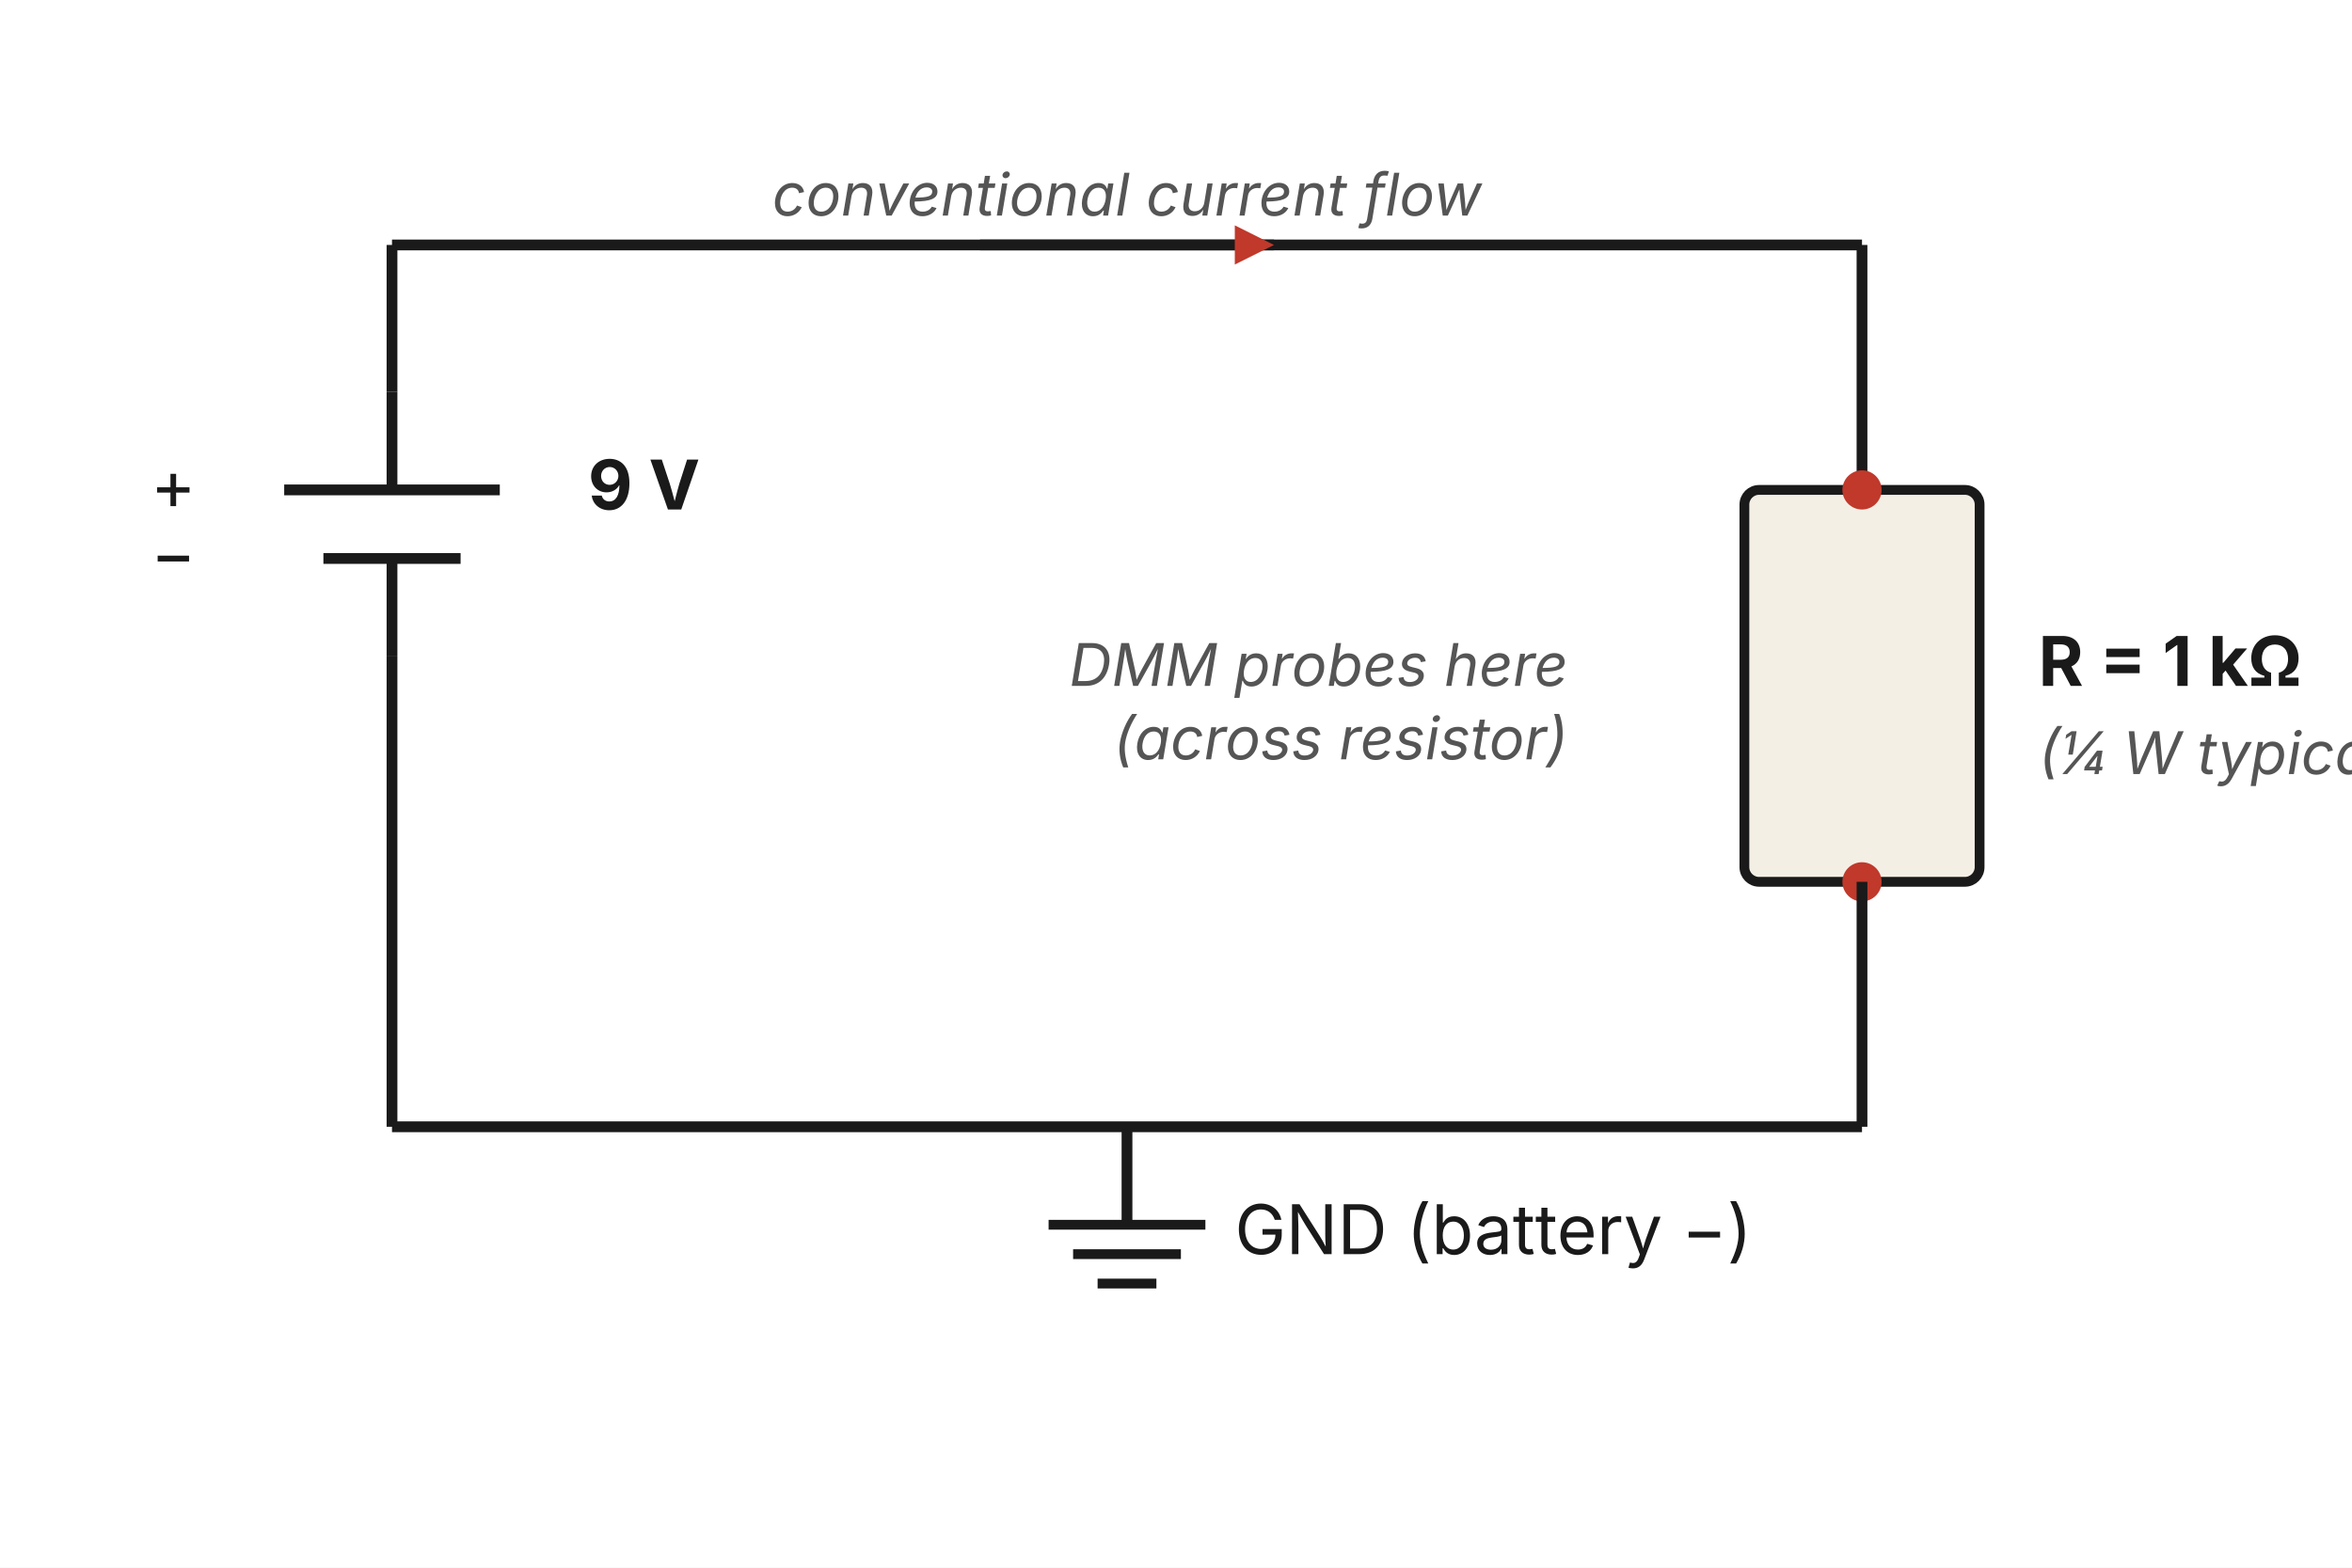
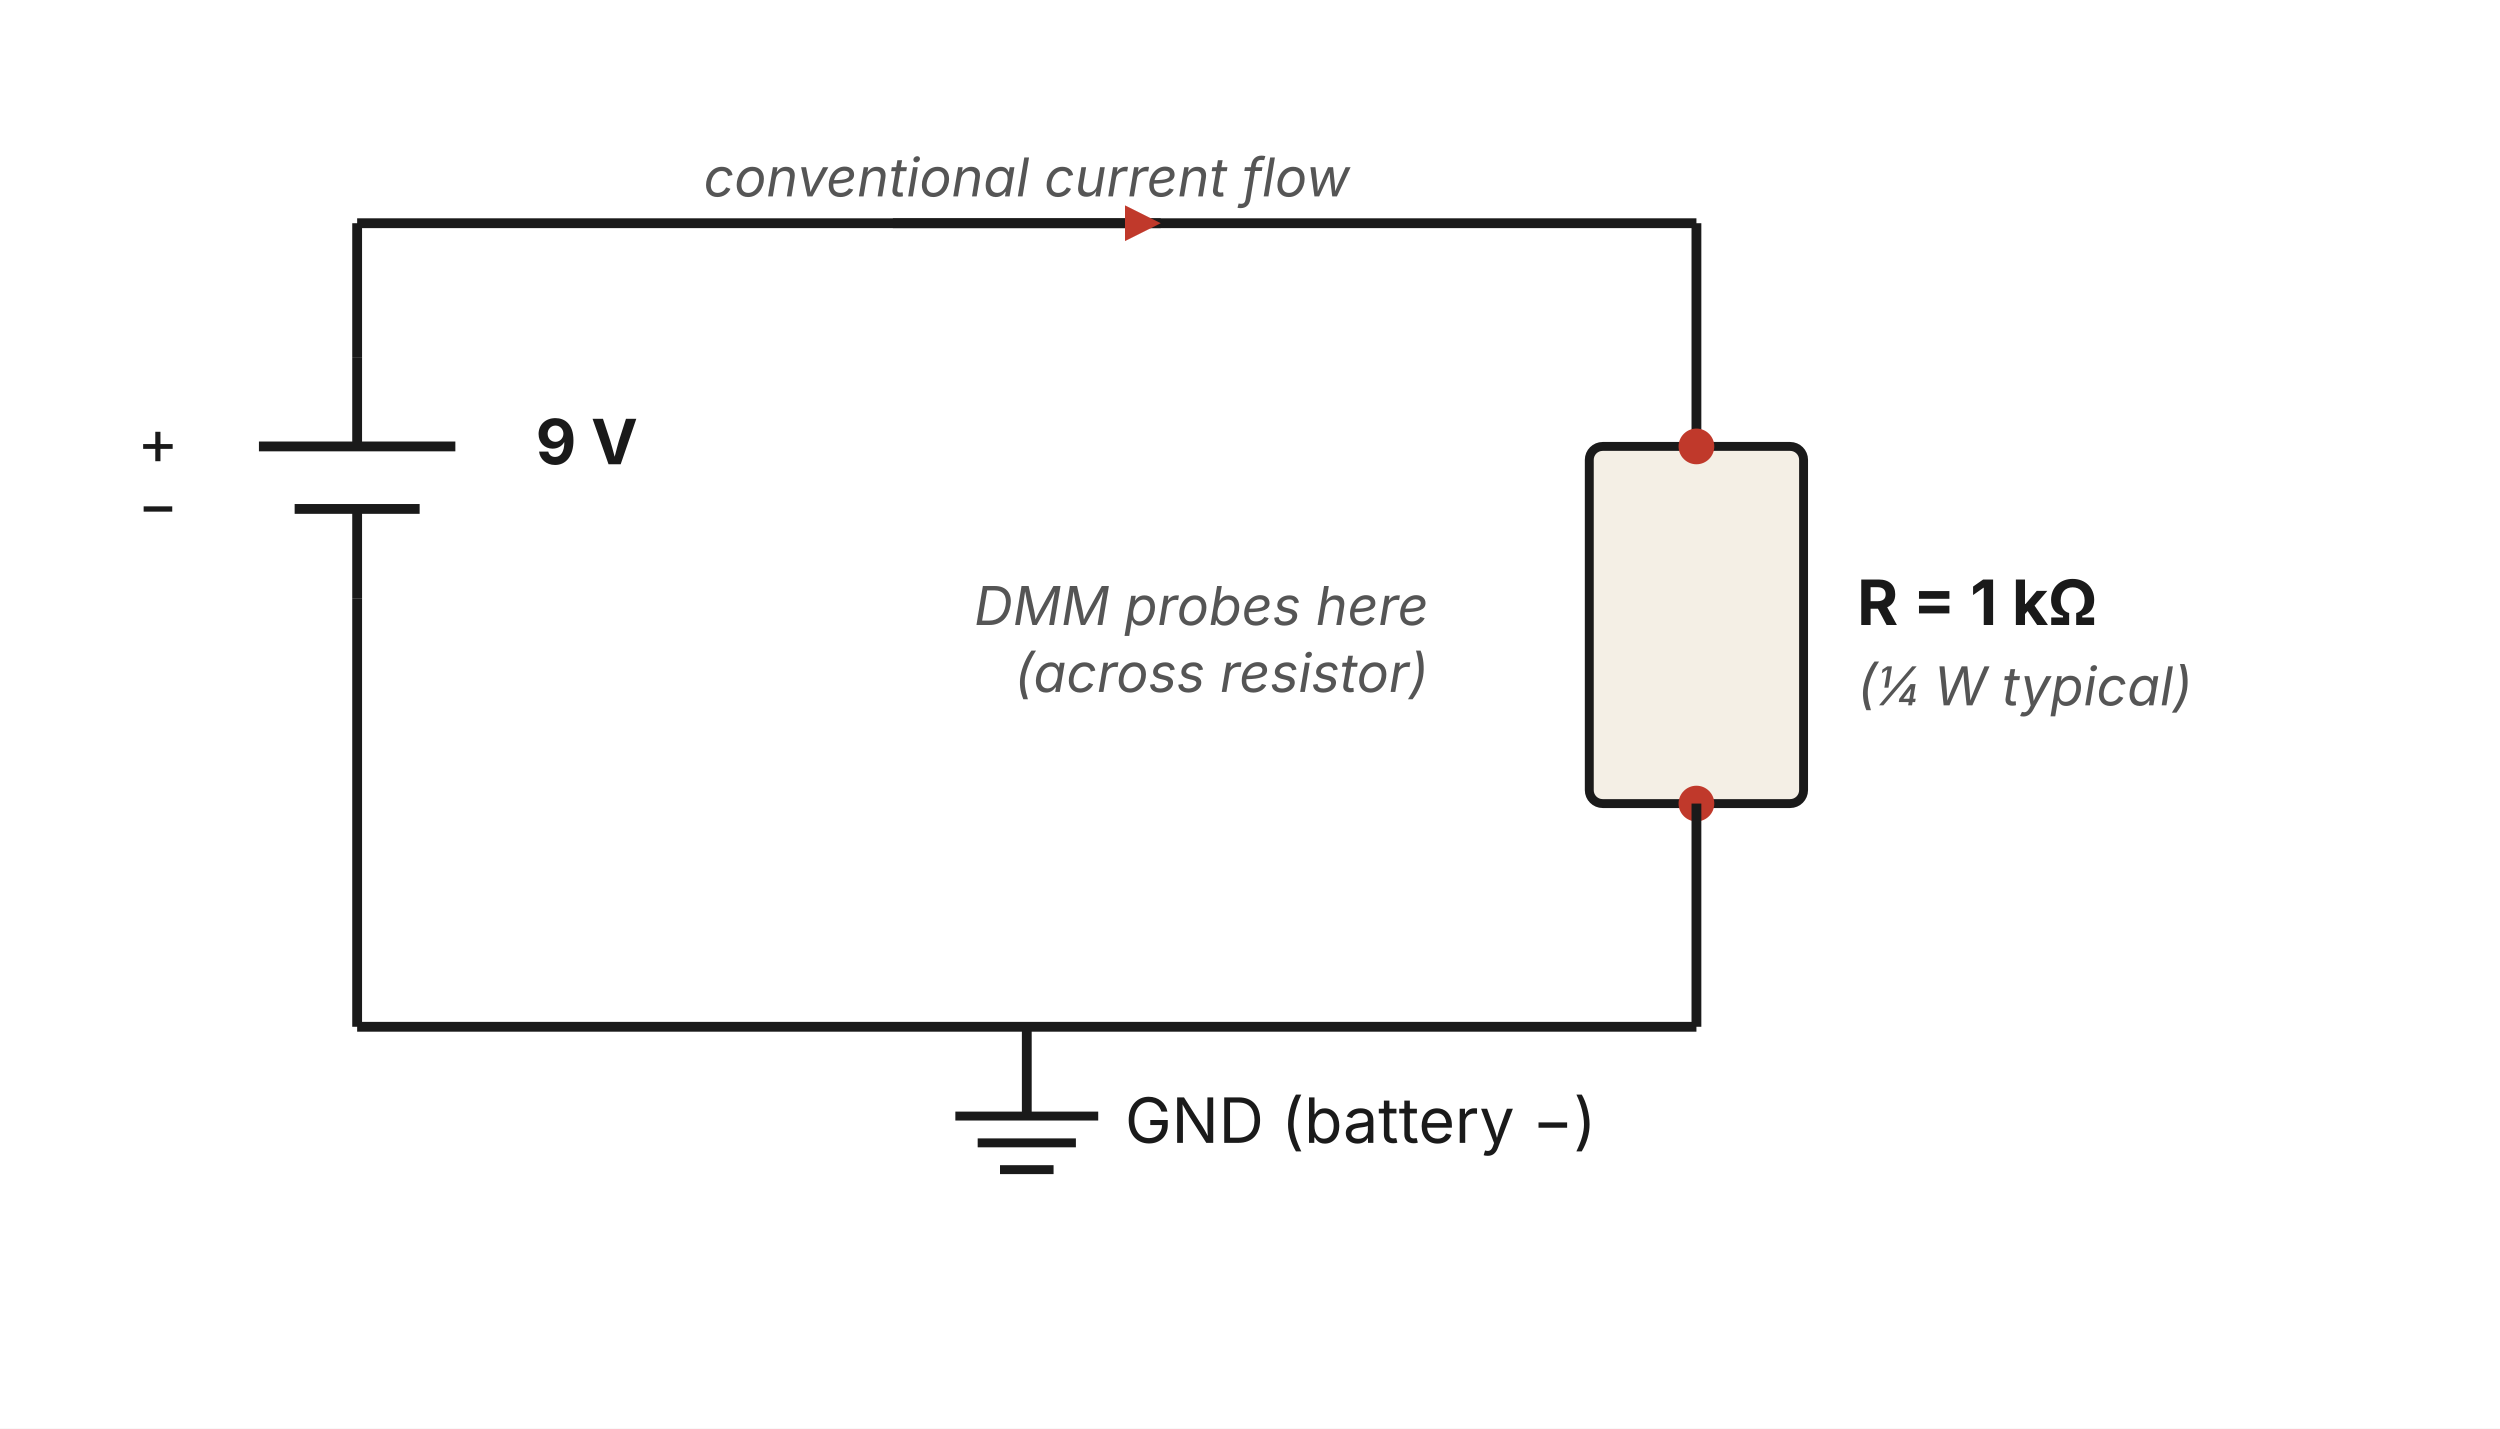
- <svg xmlns="http://www.w3.org/2000/svg" viewBox="0 0 480 320" font-family="Inter, system-ui, sans-serif">
+ <svg xmlns="http://www.w3.org/2000/svg" viewBox="0 0 560 320" font-family="Inter, system-ui, sans-serif">
  <style>
    .wire   { stroke: #1a1a1a; stroke-width: 2.2; fill: none; }
    .comp   { fill: #f4efe5; stroke: #1a1a1a; stroke-width: 2; }
    .gnd    { stroke: #1a1a1a; stroke-width: 2; fill: none; }
    .label  { font-size: 14px; fill: #1a1a1a; }
    .val    { font-size: 14px; font-weight: 700; fill: #1a1a1a; }
    .ann    { font-size: 12px; font-style: italic; fill: #555; }
    .probe  { fill: #c0392b; }
  </style>
-   <rect width="480" height="320" fill="#ffffff" />
+   <rect width="560" height="320" fill="#ffffff" />
  <g transform="translate(80, 80)">
    <line class="wire" x1="0" y1="0" x2="0" y2="20" />
    <line class="wire" x1="-22" y1="20" x2="22" y2="20" stroke-width="3" />
    <line class="wire" x1="-14" y1="34" x2="14" y2="34" stroke-width="3" />
    <line class="wire" x1="0" y1="34" x2="0" y2="54" />
    <text class="val" x="40" y="24">9 V</text>
    <text class="label" x="-40" y="24" text-anchor="end">+</text>
    <text class="label" x="-40" y="38" text-anchor="end">−</text>
  </g>
  <line class="wire" x1="80" y1="80" x2="80" y2="50" />
  <line class="wire" x1="80" y1="50" x2="380" y2="50" />
  <line class="wire" x1="380" y1="50" x2="380" y2="100" />
  <rect class="comp" x="356" y="100" width="48" height="80" rx="3" />
  <text class="val" x="416" y="140">R = 1 kΩ</text>
  <text class="ann" x="416" y="158">(¼ W typical)</text>
  <circle class="probe" cx="380" cy="100" r="4" />
  <circle class="probe" cx="380" cy="180" r="4" />
  <text class="ann" x="320" y="140" text-anchor="end">DMM probes here</text>
  <text class="ann" x="320" y="155" text-anchor="end">(across resistor)</text>
  <line class="wire" x1="380" y1="180" x2="380" y2="230" />
  <line class="wire" x1="380" y1="230" x2="80" y2="230" />
  <line class="wire" x1="80" y1="230" x2="80" y2="134" />
  <g transform="translate(230, 230)">
    <line class="wire" x1="0" y1="0" x2="0" y2="20" />
    <line class="gnd" x1="-16" y1="20" x2="16" y2="20" stroke-width="2.4" />
    <line class="gnd" x1="-11" y1="26" x2="11" y2="26" />
    <line class="gnd" x1="-6" y1="32" x2="6" y2="32" />
    <text class="label" x="22" y="26">GND (battery −)</text>
  </g>
  <g transform="translate(230, 30)">
    <line class="wire" x1="-30" y1="20" x2="30" y2="20" stroke="#c0392b" stroke-width="2" />
    <polygon points="30,20 22,16 22,24" fill="#c0392b" />
    <text class="ann" x="0" y="14" text-anchor="middle" fill="#c0392b">conventional current flow</text>
  </g>
</svg>
